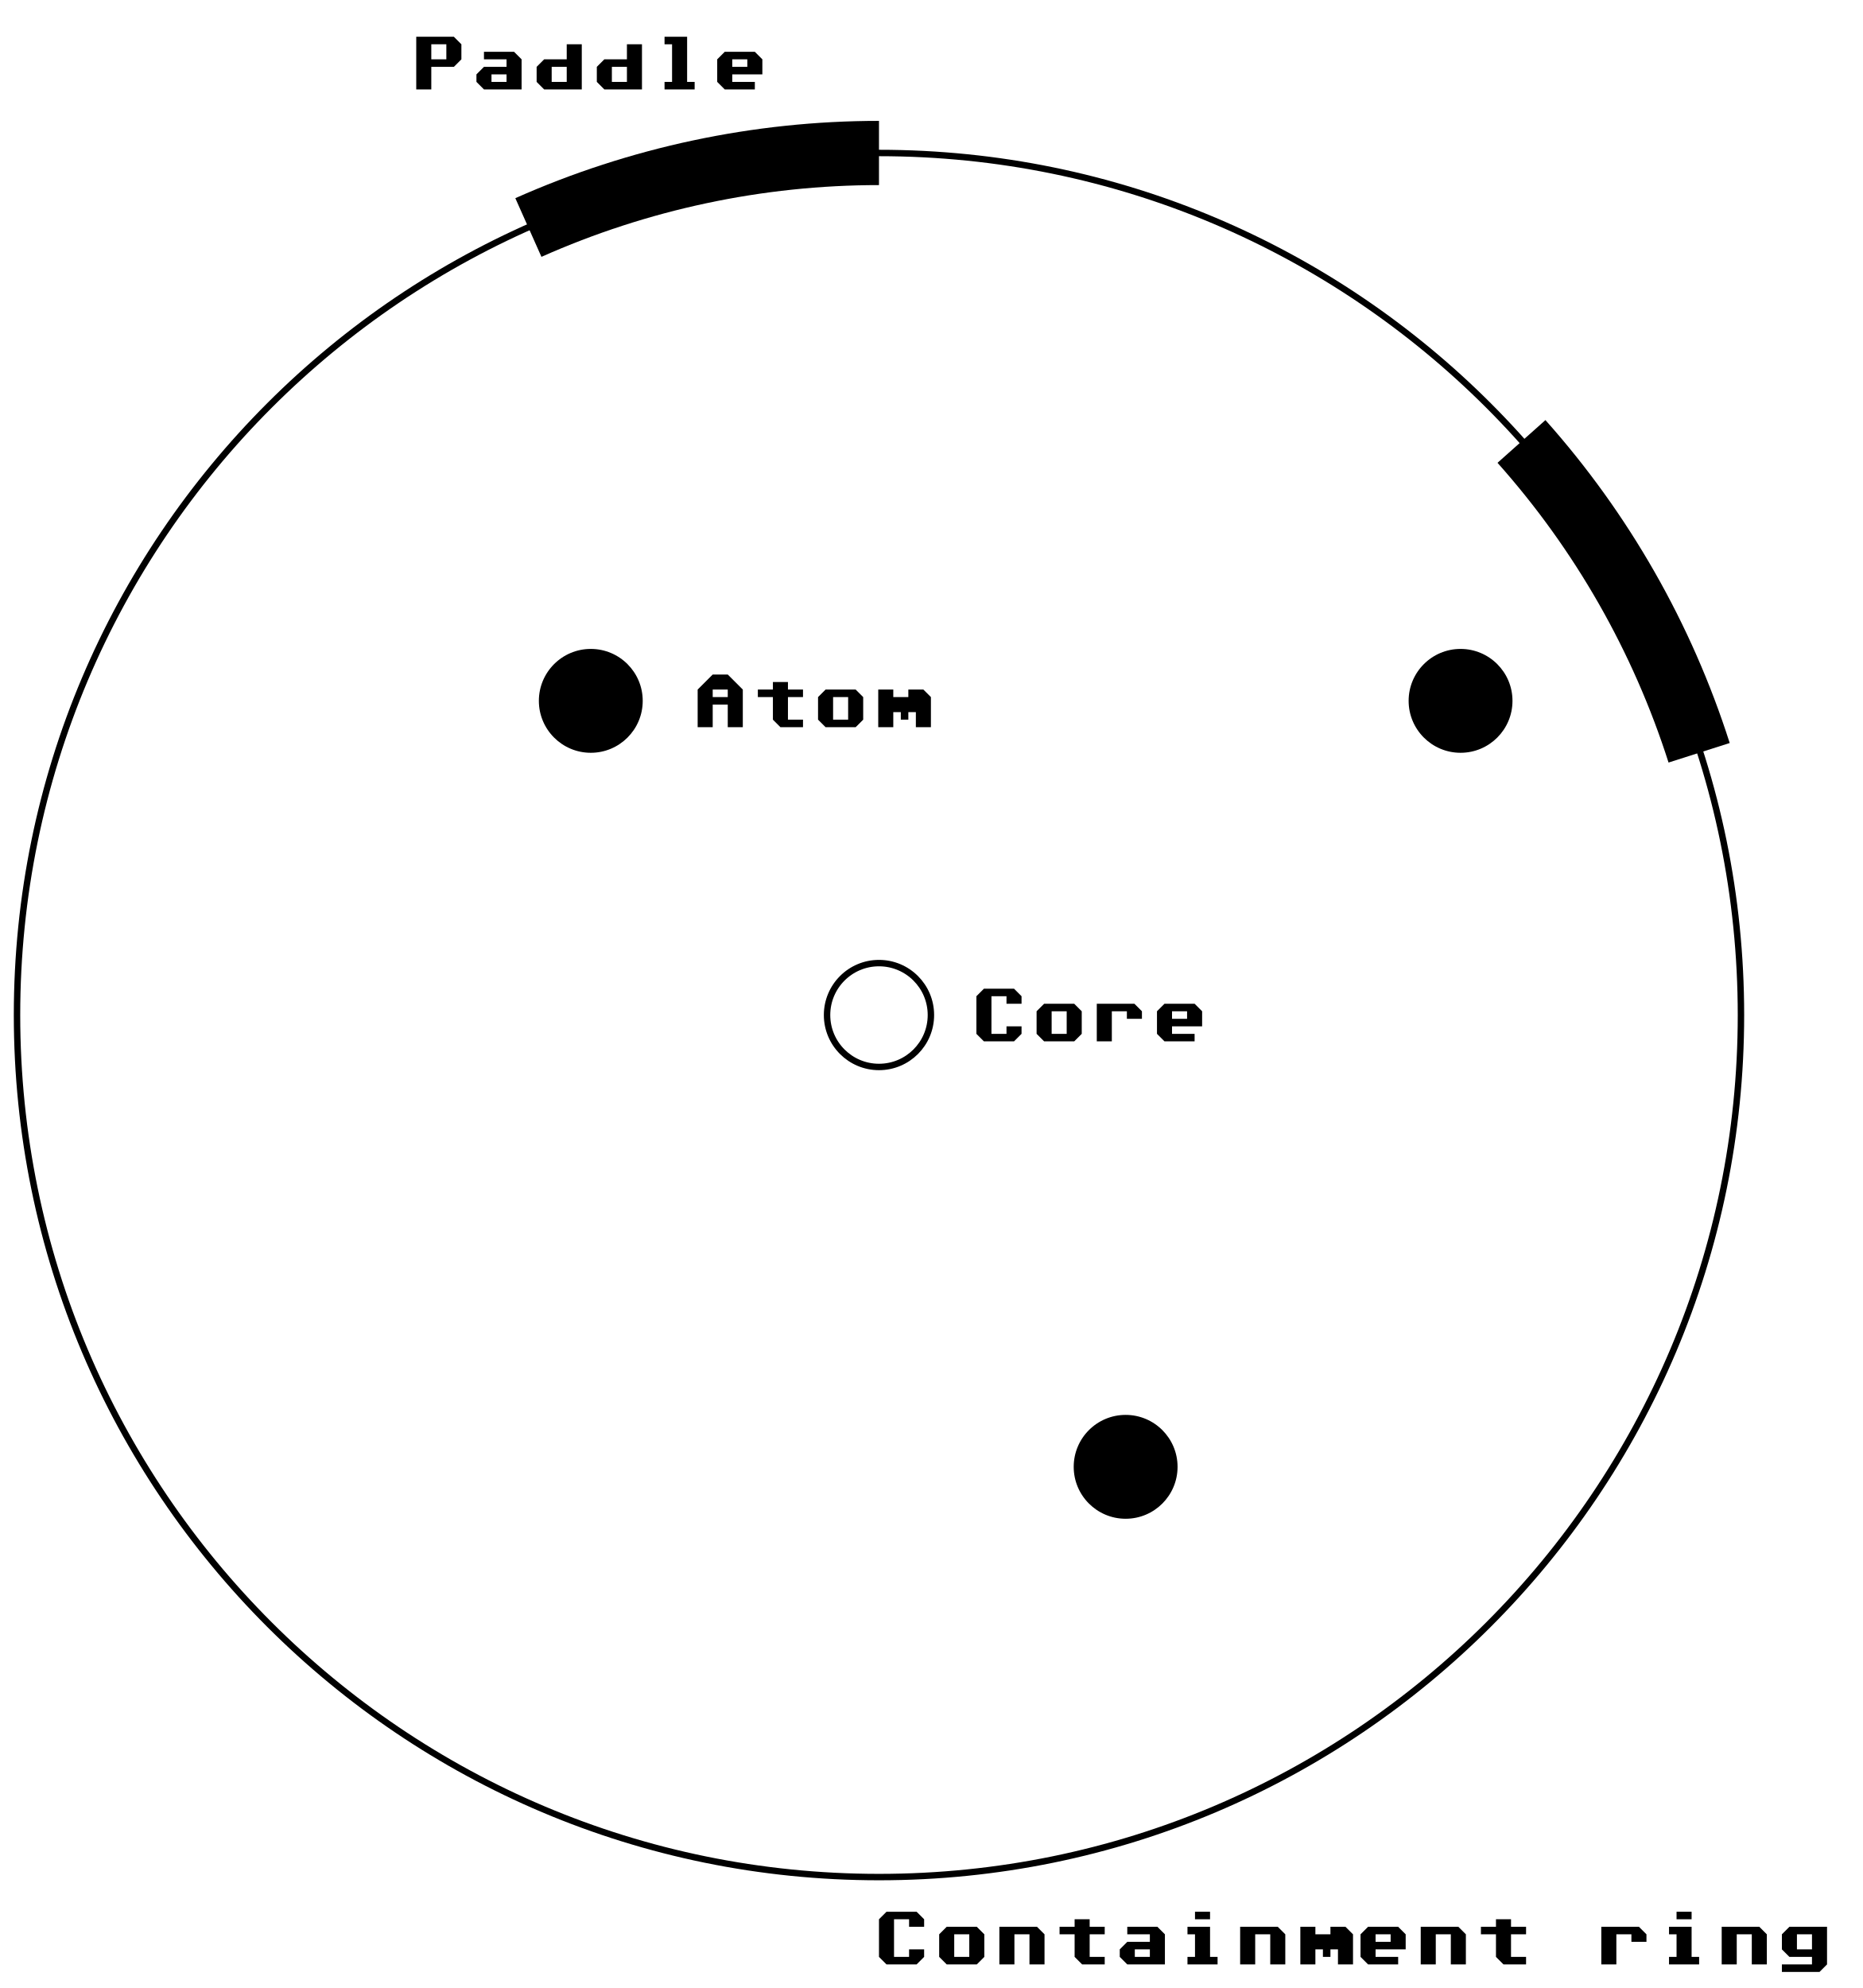
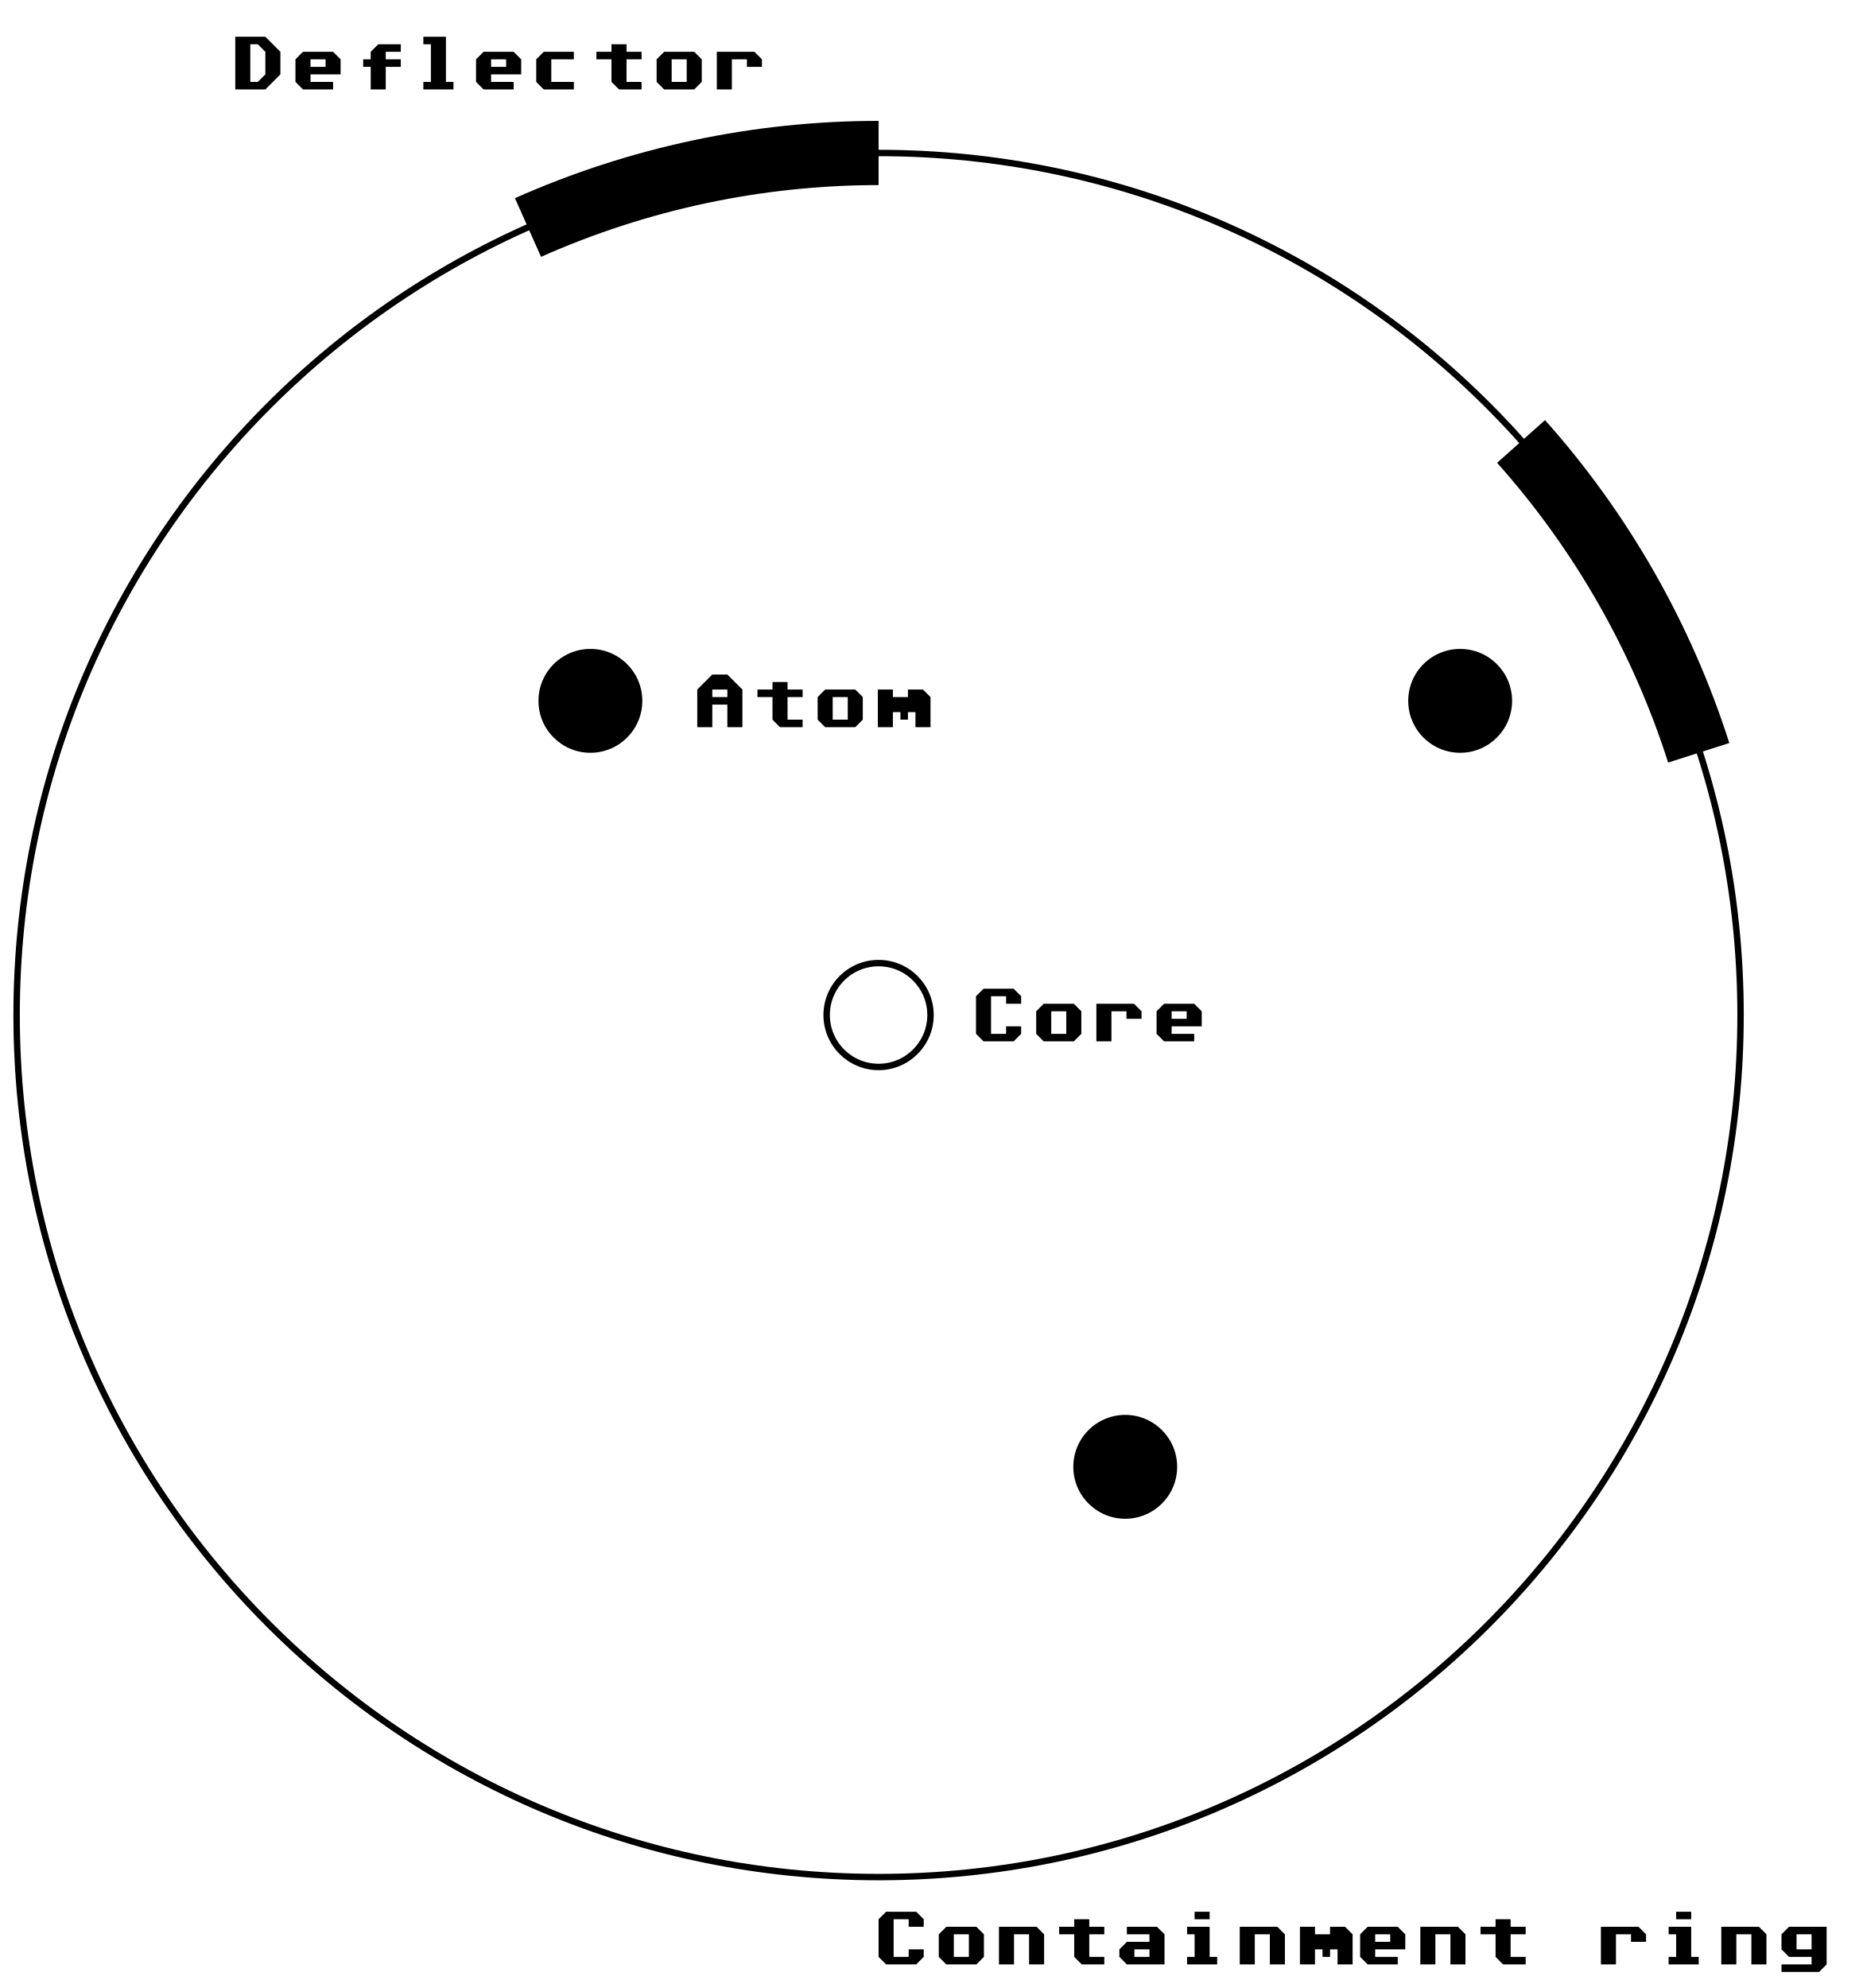
<svg xmlns="http://www.w3.org/2000/svg" xmlns:ns1="https://www.affinity.studio/" width="100%" height="100%" viewBox="0 0 2417 2580" version="1.1" xml:space="preserve" style="fill-rule:evenodd;clip-rule:evenodd;stroke-linecap:round;stroke-miterlimit:1.5;">
-   <rect id="HOW-TO-PLAY-example-vector" ns1:id="HOW TO PLAY example vector" x="2.706" y="0" width="2411.719" height="2579.167" style="fill:none;" />
+   <rect id="HOW-TO-PLAY-example-vector" ns1:id="HOW TO PLAY example vector" x="2.185" y="0" width="2411.719" height="2579.167" style="fill:none;" />
  <g id="Mockup-gameplay" ns1:id="Mockup gameplay">
-     <circle cx="1140.829" cy="1317.294" r="1118.75" style="fill:none;stroke:#000;stroke-width:8.33px;" />
-     <path d="M685.792,295.265c143.226,-63.768 298.256,-96.721 455.037,-96.721" style="fill:none;stroke:#000;stroke-width:83.33px;stroke-linecap:butt;" />
-     <path d="M1974.703,572.916c104.323,117.034 182.882,254.688 230.584,404.035" style="fill:none;stroke:#000;stroke-width:83.33px;stroke-linecap:butt;" />
-     <circle cx="1140.829" cy="1317.294" r="67.395" style="fill:none;stroke:#000;stroke-width:8.33px;" />
-     <circle cx="766.789" cy="909.557" r="67.395" />
-     <circle cx="1895.648" cy="909.557" r="67.395" />
-     <circle cx="1460.953" cy="1903.627" r="67.395" />
+     <circle cx="1140.308" cy="1317.294" r="1118.75" style="fill:none;stroke:#000;stroke-width:8.33px;" />
+     <path d="M685.271,295.265c143.226,-63.768 298.256,-96.721 455.037,-96.721" style="fill:none;stroke:#000;stroke-width:83.33px;stroke-linecap:butt;" />
+     <path d="M1974.183,572.916c104.323,117.034 182.882,254.688 230.584,404.035" style="fill:none;stroke:#000;stroke-width:83.33px;stroke-linecap:butt;" />
+     <circle cx="1140.308" cy="1317.294" r="67.395" style="fill:none;stroke:#000;stroke-width:8.33px;" />
+     <circle cx="766.268" cy="909.557" r="67.395" />
+     <circle cx="1895.127" cy="909.557" r="67.395" />
+     <circle cx="1460.432" cy="1903.627" r="67.395" />
    <g>
-       <path d="M905.489,894.909l19.531,-19.531l19.531,0l19.531,19.531l0,48.828l-19.531,0l0,-29.297l-19.531,0l0,29.297l-19.531,0l0,-48.828Zm19.531,0l0,9.766l19.531,0l0,-9.766l-19.531,0Z" style="fill-rule:nonzero;" />
-       <path d="M983.614,894.909l19.531,0l0,-9.766l19.531,0l0,9.766l19.531,0l0,9.766l-19.531,0l0,29.297l19.531,0l0,9.766l-29.297,0l-9.766,-9.766l0,-29.297l-19.531,0l0,-9.766Z" style="fill-rule:nonzero;" />
-       <path d="M1061.739,904.674l9.766,-9.766l39.062,0l9.766,9.766l0,29.297l-9.766,9.766l-39.062,0l-9.766,-9.766l0,-29.297Zm19.531,0l0,29.297l19.531,0l0,-29.297l-19.531,0Z" style="fill-rule:nonzero;" />
-       <path d="M1139.864,894.909l19.531,0l0,9.766l19.531,0l0,-9.766l19.531,0l9.766,9.766l0,39.062l-19.531,0l0,-19.531l-9.766,0l0,9.766l-9.766,0l0,-9.766l-9.766,0l0,19.531l-19.531,0l0,-48.828Z" style="fill-rule:nonzero;" />
+       <path d="M904.968,894.909l19.531,-19.531l19.531,0l19.531,19.531l0,48.828l-19.531,0l0,-29.297l-19.531,0l0,29.297l-19.531,0l0,-48.828Zm19.531,0l0,9.766l19.531,0l0,-9.766l-19.531,0Z" style="fill-rule:nonzero;" />
+       <path d="M983.093,894.909l19.531,0l0,-9.766l19.531,0l0,9.766l19.531,0l0,9.766l-19.531,0l0,29.297l19.531,0l0,9.766l-29.297,0l-9.766,-9.766l0,-29.297l-19.531,0l0,-9.766Z" style="fill-rule:nonzero;" />
+       <path d="M1061.218,904.674l9.766,-9.766l39.062,0l9.766,9.766l0,29.297l-9.766,9.766l-39.062,0l-9.766,-9.766l0,-29.297Zm19.531,0l0,29.297l19.531,0l0,-29.297l-19.531,0Z" style="fill-rule:nonzero;" />
+       <path d="M1139.343,894.909l19.531,0l0,9.766l19.531,0l0,-9.766l19.531,0l9.766,9.766l0,39.062l-19.531,0l0,-19.531l-9.766,0l0,9.766l-9.766,0l0,-9.766l-9.766,0l0,19.531l-19.531,0l0,-48.828Z" style="fill-rule:nonzero;" />
    </g>
    <g>
-       <path d="M1267.261,1292.88l9.766,-9.766l39.062,0l9.766,9.766l0,9.766l-19.531,0l0,-9.766l-19.531,0l0,48.828l19.531,0l0,-9.766l19.531,0l0,9.766l-9.766,9.766l-39.062,0l-9.766,-9.766l0,-48.828Z" style="fill-rule:nonzero;" />
-       <path d="M1345.386,1312.411l9.766,-9.766l39.062,0l9.766,9.766l0,29.297l-9.766,9.766l-39.062,0l-9.766,-9.766l0,-29.297Zm19.531,0l0,29.297l19.531,0l0,-29.297l-19.531,0Z" style="fill-rule:nonzero;" />
-       <path d="M1423.511,1302.646l48.828,0l9.766,9.766l0,9.766l-19.531,0l0,-9.766l-19.531,0l0,39.062l-19.531,0l0,-48.828Z" style="fill-rule:nonzero;" />
-       <path d="M1501.636,1312.411l9.766,-9.766l39.062,0l9.766,9.766l0,19.531l-39.062,0l0,9.766l29.297,0l0,9.766l-39.062,0l-9.766,-9.766l0,-29.297Zm19.531,0l0,9.766l19.531,0l0,-9.766l-19.531,0Z" style="fill-rule:nonzero;" />
+       <path d="M1266.74,1292.88l9.766,-9.766l39.062,0l9.766,9.766l0,9.766l-19.531,0l0,-9.766l-19.531,0l0,48.828l19.531,0l0,-9.766l19.531,0l0,9.766l-9.766,9.766l-39.062,0l-9.766,-9.766l0,-48.828Z" style="fill-rule:nonzero;" />
+       <path d="M1344.865,1312.411l9.766,-9.766l39.062,0l9.766,9.766l0,29.297l-9.766,9.766l-39.062,0l-9.766,-9.766l0,-29.297Zm19.531,0l0,29.297l19.531,0l0,-29.297l-19.531,0Z" style="fill-rule:nonzero;" />
+       <path d="M1422.99,1302.646l48.828,0l9.766,9.766l0,9.766l-19.531,0l0,-9.766l-19.531,0l0,39.062l-19.531,0l0,-48.828Z" style="fill-rule:nonzero;" />
+       <path d="M1501.115,1312.411l9.766,-9.766l39.062,0l9.766,9.766l0,19.531l-39.062,0l0,9.766l29.297,0l0,9.766l-39.062,0l-9.766,-9.766l0,-29.297Zm19.531,0l0,9.766l19.531,0l0,-9.766l-19.531,0Z" style="fill-rule:nonzero;" />
    </g>
    <g>
-       <path d="M540.243,47.698l48.828,0l9.766,9.766l0,19.531l-9.766,9.766l-29.297,0l0,29.297l-19.531,0l0,-68.359Zm19.531,9.766l0,19.531l19.531,0l0,-19.531l-19.531,0Z" style="fill-rule:nonzero;" />
-       <path d="M618.368,96.526l9.766,-9.766l29.297,0l0,-9.766l-29.297,0l0,-9.766l39.062,0l9.766,9.766l0,39.062l-48.828,0l-9.766,-9.766l0,-9.766Zm19.531,0l0,9.766l19.531,0l0,-9.766l-19.531,0Z" style="fill-rule:nonzero;" />
-       <path d="M755.086,116.057l-48.828,0l-9.766,-9.766l0,-19.531l9.766,-9.766l29.297,0l0,-19.531l19.531,0l0,58.594Zm-39.062,-29.297l0,19.531l19.531,0l0,-19.531l-19.531,0Z" style="fill-rule:nonzero;" />
-       <path d="M833.211,116.057l-48.828,0l-9.766,-9.766l0,-19.531l9.766,-9.766l29.297,0l0,-19.531l19.531,0l0,58.594Zm-39.062,-29.297l0,19.531l19.531,0l0,-19.531l-19.531,0Z" style="fill-rule:nonzero;" />
-       <path d="M872.274,57.464l-9.766,0l0,-9.766l29.297,0l0,58.594l9.766,0l0,9.766l-39.062,0l0,-9.766l9.766,0l0,-48.828Z" style="fill-rule:nonzero;" />
-       <path d="M930.868,76.995l9.766,-9.766l39.062,0l9.766,9.766l0,19.531l-39.062,0l0,9.766l29.297,0l0,9.766l-39.062,0l-9.766,-9.766l0,-29.297Zm19.531,0l0,9.766l19.531,0l0,-9.766l-19.531,0Z" style="fill-rule:nonzero;" />
+       <path d="M305.347,47.698l39.062,0l19.531,19.531l0,29.297l-19.531,19.531l-39.062,0l0,-68.359Zm19.531,9.766l0,48.828l9.766,0l9.766,-9.766l0,-29.297l-9.766,-9.766l-9.766,0Z" style="fill-rule:nonzero;" />
+       <path d="M383.472,76.995l9.766,-9.766l39.062,0l9.766,9.766l0,19.531l-39.062,0l0,9.766l29.297,0l0,9.766l-39.062,0l-9.766,-9.766l0,-29.297Zm19.531,0l0,9.766l19.531,0l0,-9.766l-19.531,0Z" style="fill-rule:nonzero;" />
+       <path d="M490.894,57.464l29.297,0l0,9.766l-19.531,0l0,9.766l19.531,0l0,9.766l-19.531,0l0,29.297l-19.531,0l0,-29.297l-9.766,0l0,-9.766l9.766,0l0,-9.766l9.766,-9.766Z" style="fill-rule:nonzero;" />
+       <path d="M559.253,57.464l-9.766,0l0,-9.766l29.297,0l0,58.594l9.766,0l0,9.766l-39.062,0l0,-9.766l9.766,0l0,-48.828Z" style="fill-rule:nonzero;" />
+       <path d="M617.847,76.995l9.766,-9.766l39.062,0l9.766,9.766l0,19.531l-39.062,0l0,9.766l29.297,0l0,9.766l-39.062,0l-9.766,-9.766l0,-29.297Zm19.531,0l0,9.766l19.531,0l0,-9.766l-19.531,0Z" style="fill-rule:nonzero;" />
+       <path d="M695.972,76.995l9.766,-9.766l39.062,0l0,9.766l-29.297,0l0,29.297l29.297,0l0,9.766l-39.062,0l-9.766,-9.766l0,-29.297Z" style="fill-rule:nonzero;" />
+       <path d="M774.097,67.229l19.531,0l0,-9.766l19.531,0l0,9.766l19.531,0l0,9.766l-19.531,0l0,29.297l19.531,0l0,9.766l-29.297,0l-9.766,-9.766l0,-29.297l-19.531,0l0,-9.766Z" style="fill-rule:nonzero;" />
+       <path d="M852.222,76.995l9.766,-9.766l39.062,0l9.766,9.766l0,29.297l-9.766,9.766l-39.062,0l-9.766,-9.766l0,-29.297Zm19.531,0l0,29.297l19.531,0l0,-29.297l-19.531,0Z" style="fill-rule:nonzero;" />
+       <path d="M930.347,67.229l48.828,0l9.766,9.766l0,9.766l-19.531,0l0,-9.766l-19.531,0l0,39.062l-19.531,0l0,-48.828Z" style="fill-rule:nonzero;" />
    </g>
    <g>
-       <path d="M1140.829,2490.797l9.766,-9.766l39.062,0l9.766,9.766l0,9.766l-19.531,0l0,-9.766l-19.531,0l0,48.828l19.531,0l0,-9.766l19.531,0l0,9.766l-9.766,9.766l-39.062,0l-9.766,-9.766l0,-48.828Z" style="fill-rule:nonzero;" />
-       <path d="M1218.954,2510.328l9.766,-9.766l39.062,0l9.766,9.766l0,29.297l-9.766,9.766l-39.062,0l-9.766,-9.766l0,-29.297Zm19.531,0l0,29.297l19.531,0l0,-29.297l-19.531,0Z" style="fill-rule:nonzero;" />
-       <path d="M1297.079,2500.562l48.828,0l9.766,9.766l0,39.062l-19.531,0l0,-39.062l-19.531,0l0,39.062l-19.531,0l0,-48.828Z" style="fill-rule:nonzero;" />
-       <path d="M1375.204,2500.562l19.531,0l0,-9.766l19.531,0l0,9.766l19.531,0l0,9.766l-19.531,0l0,29.297l19.531,0l0,9.766l-29.297,0l-9.766,-9.766l0,-29.297l-19.531,0l0,-9.766Z" style="fill-rule:nonzero;" />
-       <path d="M1453.329,2529.859l9.766,-9.766l29.297,0l0,-9.766l-29.297,0l0,-9.766l39.062,0l9.766,9.766l0,39.062l-48.828,0l-9.766,-9.766l0,-9.766Zm19.531,0l0,9.766l19.531,0l0,-9.766l-19.531,0Z" style="fill-rule:nonzero;" />
-       <path d="M1550.985,2510.328l-9.766,0l0,-9.766l29.297,0l0,39.062l9.766,0l0,9.766l-39.062,0l0,-9.766l9.766,0l0,-29.297Zm0,-29.297l19.531,0l0,9.766l-19.531,0l0,-9.766Z" style="fill-rule:nonzero;" />
-       <path d="M1609.579,2500.562l48.828,0l9.766,9.766l0,39.062l-19.531,0l0,-39.062l-19.531,0l0,39.062l-19.531,0l0,-48.828Z" style="fill-rule:nonzero;" />
-       <path d="M1687.704,2500.562l19.531,0l0,9.766l19.531,0l0,-9.766l19.531,0l9.766,9.766l0,39.062l-19.531,0l0,-19.531l-9.766,0l0,9.766l-9.766,0l0,-9.766l-9.766,0l0,19.531l-19.531,0l0,-48.828Z" style="fill-rule:nonzero;" />
-       <path d="M1765.829,2510.328l9.766,-9.766l39.062,0l9.766,9.766l0,19.531l-39.062,0l0,9.766l29.297,0l0,9.766l-39.062,0l-9.766,-9.766l0,-29.297Zm19.531,0l0,9.766l19.531,0l0,-9.766l-19.531,0Z" style="fill-rule:nonzero;" />
-       <path d="M1843.954,2500.562l48.828,0l9.766,9.766l0,39.062l-19.531,0l0,-39.062l-19.531,0l0,39.062l-19.531,0l0,-48.828Z" style="fill-rule:nonzero;" />
-       <path d="M1922.079,2500.562l19.531,0l0,-9.766l19.531,0l0,9.766l19.531,0l0,9.766l-19.531,0l0,29.297l19.531,0l0,9.766l-29.297,0l-9.766,-9.766l0,-29.297l-19.531,0l0,-9.766Z" style="fill-rule:nonzero;" />
-       <path d="M2078.329,2500.562l48.828,0l9.766,9.766l0,9.766l-19.531,0l0,-9.766l-19.531,0l0,39.062l-19.531,0l0,-48.828Z" style="fill-rule:nonzero;" />
-       <path d="M2175.985,2510.328l-9.766,0l0,-9.766l29.297,0l0,39.062l9.766,0l0,9.766l-39.062,0l0,-9.766l9.766,0l0,-29.297Zm0,-29.297l19.531,0l0,9.766l-19.531,0l0,-9.766Z" style="fill-rule:nonzero;" />
-       <path d="M2234.579,2500.562l48.828,0l9.766,9.766l0,39.062l-19.531,0l0,-39.062l-19.531,0l0,39.062l-19.531,0l0,-48.828Z" style="fill-rule:nonzero;" />
-       <path d="M2312.704,2549.391l39.062,0l0,-9.766l-29.297,0l-9.766,-9.766l0,-19.531l9.766,-9.766l48.828,0l0,48.828l-9.766,9.766l-48.828,0l0,-9.766Zm19.531,-39.062l0,19.531l19.531,0l0,-19.531l-19.531,0Z" style="fill-rule:nonzero;" />
+       <path d="M1140.308,2490.797l9.766,-9.766l39.062,0l9.766,9.766l0,9.766l-19.531,0l0,-9.766l-19.531,0l0,48.828l19.531,0l0,-9.766l19.531,0l0,9.766l-9.766,9.766l-39.062,0l-9.766,-9.766l0,-48.828Z" style="fill-rule:nonzero;" />
+       <path d="M1218.433,2510.328l9.766,-9.766l39.062,0l9.766,9.766l0,29.297l-9.766,9.766l-39.062,0l-9.766,-9.766l0,-29.297Zm19.531,0l0,29.297l19.531,0l0,-29.297l-19.531,0Z" style="fill-rule:nonzero;" />
+       <path d="M1296.558,2500.562l48.828,0l9.766,9.766l0,39.062l-19.531,0l0,-39.062l-19.531,0l0,39.062l-19.531,0l0,-48.828Z" style="fill-rule:nonzero;" />
+       <path d="M1374.683,2500.562l19.531,0l0,-9.766l19.531,0l0,9.766l19.531,0l0,9.766l-19.531,0l0,29.297l19.531,0l0,9.766l-29.297,0l-9.766,-9.766l0,-29.297l-19.531,0l0,-9.766Z" style="fill-rule:nonzero;" />
+       <path d="M1452.808,2529.859l9.766,-9.766l29.297,0l0,-9.766l-29.297,0l0,-9.766l39.062,0l9.766,9.766l0,39.062l-48.828,0l-9.766,-9.766l0,-9.766Zm19.531,0l0,9.766l19.531,0l0,-9.766l-19.531,0Z" style="fill-rule:nonzero;" />
+       <path d="M1550.464,2510.328l-9.766,0l0,-9.766l29.297,0l0,39.062l9.766,0l0,9.766l-39.062,0l0,-9.766l9.766,0l0,-29.297Zm0,-29.297l19.531,0l0,9.766l-19.531,0l0,-9.766Z" style="fill-rule:nonzero;" />
+       <path d="M1609.058,2500.562l48.828,0l9.766,9.766l0,39.062l-19.531,0l0,-39.062l-19.531,0l0,39.062l-19.531,0l0,-48.828Z" style="fill-rule:nonzero;" />
+       <path d="M1687.183,2500.562l19.531,0l0,9.766l19.531,0l0,-9.766l19.531,0l9.766,9.766l0,39.062l-19.531,0l0,-19.531l-9.766,0l0,9.766l-9.766,0l0,-9.766l-9.766,0l0,19.531l-19.531,0l0,-48.828Z" style="fill-rule:nonzero;" />
+       <path d="M1765.308,2510.328l9.766,-9.766l39.062,0l9.766,9.766l0,19.531l-39.062,0l0,9.766l29.297,0l0,9.766l-39.062,0l-9.766,-9.766l0,-29.297Zm19.531,0l0,9.766l19.531,0l0,-9.766l-19.531,0Z" style="fill-rule:nonzero;" />
+       <path d="M1843.433,2500.562l48.828,0l9.766,9.766l0,39.062l-19.531,0l0,-39.062l-19.531,0l0,39.062l-19.531,0l0,-48.828Z" style="fill-rule:nonzero;" />
+       <path d="M1921.558,2500.562l19.531,0l0,-9.766l19.531,0l0,9.766l19.531,0l0,9.766l-19.531,0l0,29.297l19.531,0l0,9.766l-29.297,0l-9.766,-9.766l0,-29.297l-19.531,0l0,-9.766Z" style="fill-rule:nonzero;" />
+       <path d="M2077.808,2500.562l48.828,0l9.766,9.766l0,9.766l-19.531,0l0,-9.766l-19.531,0l0,39.062l-19.531,0l0,-48.828Z" style="fill-rule:nonzero;" />
+       <path d="M2175.464,2510.328l-9.766,0l0,-9.766l29.297,0l0,39.062l9.766,0l0,9.766l-39.062,0l0,-9.766l9.766,0l0,-29.297Zm0,-29.297l19.531,0l0,9.766l-19.531,0l0,-9.766Z" style="fill-rule:nonzero;" />
+       <path d="M2234.058,2500.562l48.828,0l9.766,9.766l0,39.062l-19.531,0l0,-39.062l-19.531,0l0,39.062l-19.531,0l0,-48.828Z" style="fill-rule:nonzero;" />
+       <path d="M2312.183,2549.391l39.062,0l0,-9.766l-29.297,0l-9.766,-9.766l0,-19.531l9.766,-9.766l48.828,0l0,48.828l-9.766,9.766l-48.828,0l0,-9.766Zm19.531,-39.062l0,19.531l19.531,0l0,-19.531l-19.531,0Z" style="fill-rule:nonzero;" />
    </g>
  </g>
</svg>
